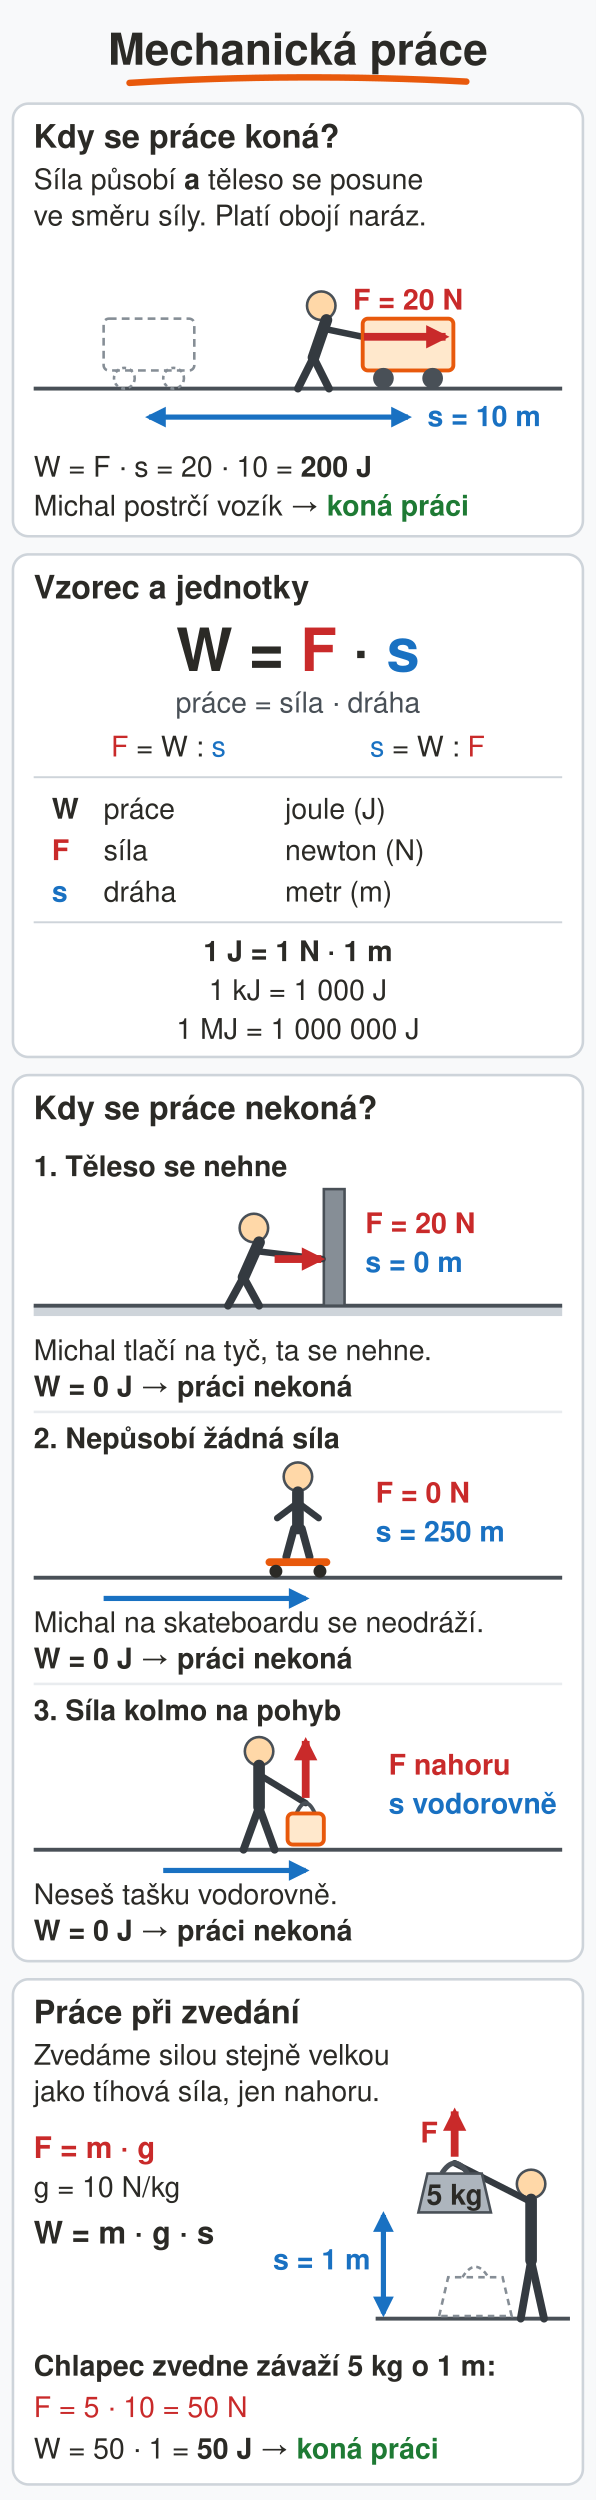
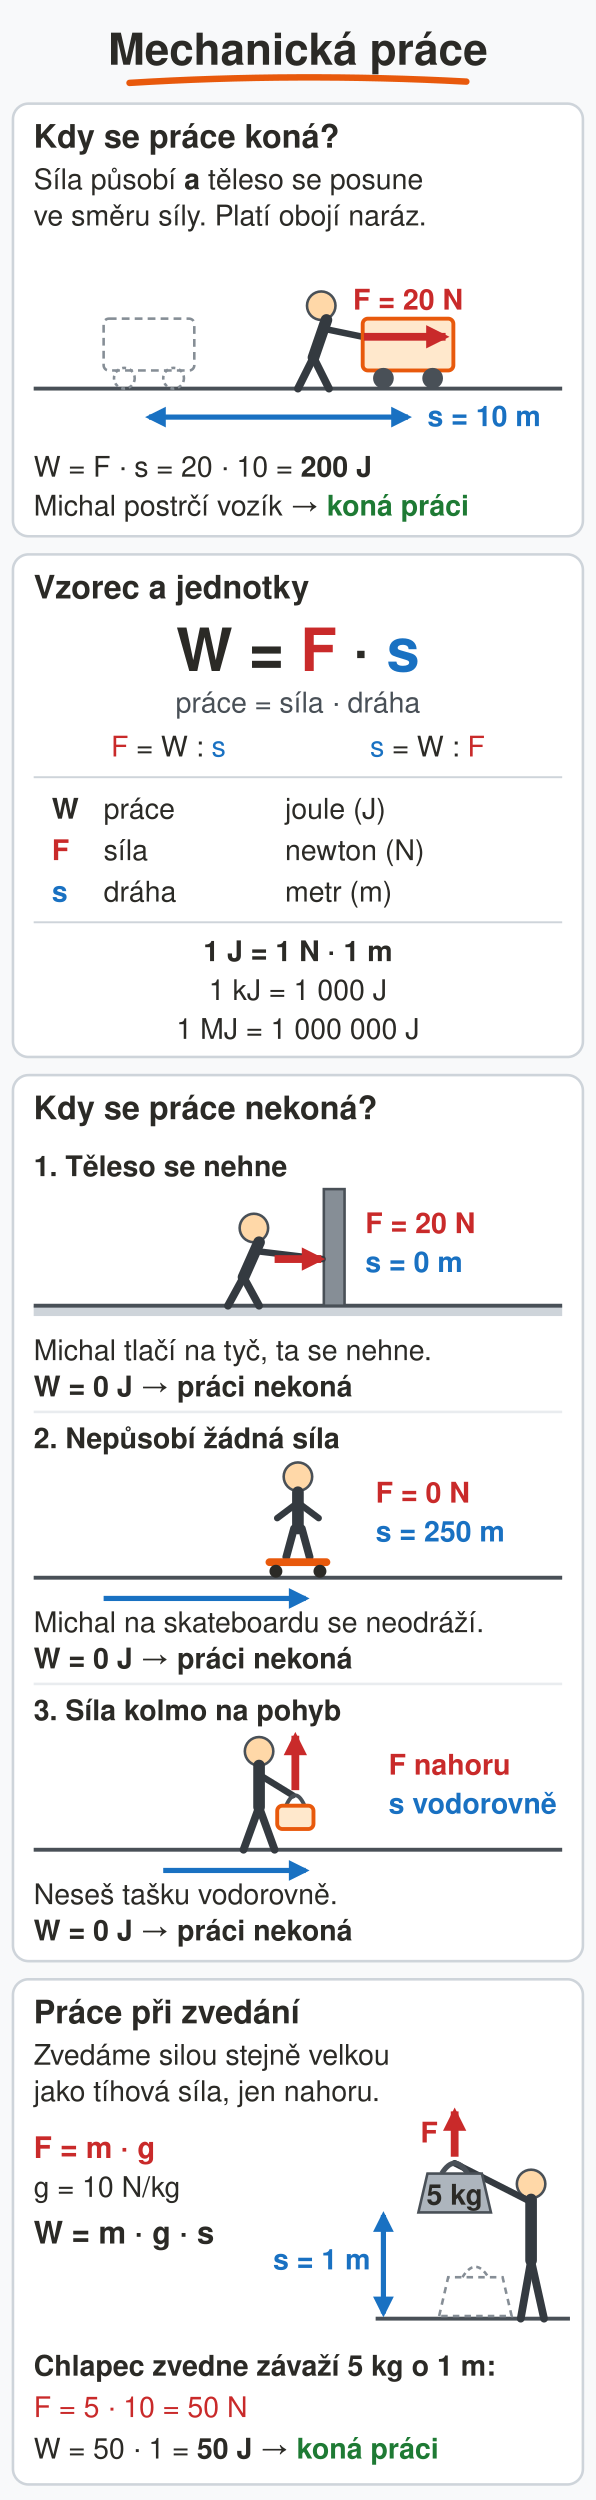
<svg xmlns="http://www.w3.org/2000/svg" viewBox="0 0 460 1930" width="460" height="1930" font-family="system-ui, -apple-system, 'Segoe UI', Helvetica, Arial, sans-serif" role="img" aria-label="Infografika mechanická práce: práce se koná, když síla posune těleso ve směru síly (vozík 20 N, 10 m, 200 J); vzorec W = F · s a jednotky joule, newton, metr; práce se nekoná, když se těleso nehne, když nepůsobí síla nebo když síla míří kolmo na pohyb; práce při zvedání W = m · g · s (závaží 5 kg o 1 m: 50 N, 50 J)">
  <style>
		.mpa-vozik { animation: mpa-jed 6s ease-in-out infinite; }
		.mpa-pulz { animation: mpa-pulz 1.4s ease-in-out infinite; }
		.mpa-skate { animation: mpa-klouz 5s linear infinite; }
		.mpa-taska { animation: mpa-nes 5s linear infinite; }
		@keyframes mpa-jed { 0%, 15% { transform: translateX(-200px); } 65%, 100% { transform: translateX(0); } }
		@keyframes mpa-pulz { 0%, 100% { opacity: 1; } 50% { opacity: 0.35; } }
		@keyframes mpa-klouz { 0%, 10% { transform: translateX(-150px); } 80%, 100% { transform: translateX(0); } }
		@keyframes mpa-nes { 0%, 10% { transform: translateX(-110px); } 80%, 100% { transform: translateX(0); } }
		.mpa-paze { animation: mpa-paze 6s ease-in-out infinite; transform-box: view-box; transform-origin: 410px 1700px; }
		.mpa-visi { animation: mpa-visi 6s ease-in-out infinite; transform-box: view-box; transform-origin: 351px 1670px; }
		@keyframes mpa-paze { 0%, 15% { transform: rotate(-75.95deg); } 65%, 100% { transform: rotate(0deg); } }
		@keyframes mpa-visi { 0%, 15% { transform: rotate(75.95deg); } 65%, 100% { transform: rotate(0deg); } }
		@media (prefers-reduced-motion: reduce) {
			.mpa-vozik, .mpa-pulz, .mpa-skate, .mpa-taska, .mpa-paze, .mpa-visi { animation: none; }
		}
	</style>
  <defs>
    <marker id="mpa-cer" markerUnits="userSpaceOnUse" markerWidth="18" markerHeight="18" refX="15" refY="9" orient="auto">
      <path d="M0,0 L18,9 L0,18 z" fill="#c92a2a" />
    </marker>
    <marker id="mpa-mod" markerUnits="userSpaceOnUse" markerWidth="16" markerHeight="16" refX="13" refY="8" orient="auto-start-reverse">
      <path d="M0,0 L16,8 L0,16 z" fill="#1971c2" />
    </marker>
  </defs>
  <rect x="0" y="0" width="460" height="1930" fill="#f8f9fa" />
  <text x="230" y="50" text-anchor="middle" font-size="34" font-weight="bold" fill="#2b2a26">Mechanická práce</text>
  <path d="M 100 64 Q 230 56 360 63" fill="none" stroke="#e8590c" stroke-width="5" stroke-linecap="round" />
  <g id="mpa-kona">
    <rect x="10" y="80" width="440" height="334" rx="12" fill="#ffffff" stroke="#ced4da" stroke-width="2" />
    <text x="26" y="114" font-size="25" font-weight="bold" fill="#2b2a26">Kdy se práce koná?</text>
    <text x="26" y="146" font-size="22" fill="#2b2a26">Síla působí <tspan font-weight="bold">a</tspan> těleso se posune</text>
    <text x="26" y="174" font-size="22" fill="#2b2a26">ve směru síly. Platí obojí naráz.</text>
    <line x1="26" y1="300" x2="434" y2="300" stroke="#495057" stroke-width="3" />
    <rect x="80" y="246" width="70" height="40" rx="4" fill="none" stroke="#868e96" stroke-width="2" stroke-dasharray="6,4" />
    <circle cx="96" cy="292" r="8" fill="none" stroke="#868e96" stroke-width="2" stroke-dasharray="3,3" />
    <circle cx="134" cy="292" r="8" fill="none" stroke="#868e96" stroke-width="2" stroke-dasharray="3,3" />
    <g class="mpa-vozik">
      <circle cx="248" cy="236" r="11" fill="#ffd8a8" stroke="#495057" stroke-width="2" />
      <line x1="252" y1="247" x2="242" y2="276" stroke="#343a40" stroke-width="9" stroke-linecap="round" />
      <line x1="251" y1="254" x2="280" y2="260" stroke="#343a40" stroke-width="5" stroke-linecap="round" />
      <line x1="242" y1="276" x2="230" y2="300" stroke="#343a40" stroke-width="6" stroke-linecap="round" />
      <line x1="242" y1="276" x2="254" y2="300" stroke="#343a40" stroke-width="6" stroke-linecap="round" />
      <rect x="280" y="246" width="70" height="40" rx="4" fill="#ffe8cc" stroke="#e8590c" stroke-width="3" />
      <circle cx="296" cy="292" r="8" fill="#495057" />
      <circle cx="334" cy="292" r="8" fill="#495057" />
      <line x1="281" y1="260" x2="344" y2="260" stroke="#c92a2a" stroke-width="6" marker-end="url(#mpa-cer)" />
      <text x="315" y="239" text-anchor="middle" font-size="22" font-weight="bold" fill="#c92a2a">F = 20 N</text>
    </g>
    <line x1="115" y1="322" x2="315" y2="322" stroke="#1971c2" stroke-width="4" marker-start="url(#mpa-mod)" marker-end="url(#mpa-mod)" />
    <text x="330" y="329" font-size="22" font-weight="bold" fill="#1971c2">s = 10 m</text>
    <text x="26" y="368" font-size="22" fill="#2b2a26">W = F · s = 20 · 10 = <tspan font-weight="bold">200 J</tspan>
    </text>
    <text x="26" y="398" font-size="22" fill="#2b2a26">Michal postrčí vozík → <tspan font-weight="bold" fill="#1e7a34">koná práci</tspan>
    </text>
  </g>
  <g id="mpa-vzorec">
    <rect x="10" y="428" width="440" height="388" rx="12" fill="#ffffff" stroke="#ced4da" stroke-width="2" />
    <text x="26" y="462" font-size="25" font-weight="bold" fill="#2b2a26">Vzorec a jednotky</text>
    <text x="230" y="518" text-anchor="middle" font-size="46" font-weight="bold" fill="#2b2a26">W = <tspan fill="#c92a2a">F</tspan> · <tspan fill="#1971c2">s</tspan>
    </text>
    <text x="230" y="550" text-anchor="middle" font-size="22" fill="#495057">práce = síla · dráha</text>
    <text x="130" y="584" text-anchor="middle" font-size="22" fill="#2b2a26">
      <tspan fill="#c92a2a">F</tspan> = W : <tspan fill="#1971c2">s</tspan>
    </text>
    <text x="330" y="584" text-anchor="middle" font-size="22" fill="#2b2a26">
      <tspan fill="#1971c2">s</tspan> = W : <tspan fill="#c92a2a">F</tspan>
    </text>
    <line x1="26" y1="600" x2="434" y2="600" stroke="#ced4da" stroke-width="1.5" />
    <text x="40" y="632" font-size="22" font-weight="bold" fill="#2b2a26">W</text>
    <text x="80" y="632" font-size="22" fill="#2b2a26">práce</text>
    <text x="220" y="632" font-size="22" fill="#2b2a26">joule (J)</text>
    <text x="40" y="664" font-size="22" font-weight="bold" fill="#c92a2a">F</text>
    <text x="80" y="664" font-size="22" fill="#2b2a26">síla</text>
    <text x="220" y="664" font-size="22" fill="#2b2a26">newton (N)</text>
    <text x="40" y="696" font-size="22" font-weight="bold" fill="#1971c2">s</text>
    <text x="80" y="696" font-size="22" fill="#2b2a26">dráha</text>
    <text x="220" y="696" font-size="22" fill="#2b2a26">metr (m)</text>
    <line x1="26" y1="712" x2="434" y2="712" stroke="#ced4da" stroke-width="1.5" />
    <text x="230" y="742" text-anchor="middle" font-size="22" font-weight="bold" fill="#2b2a26">1 J = 1 N · 1 m</text>
    <text x="230" y="772" text-anchor="middle" font-size="22" fill="#2b2a26">1 kJ = 1 000 J</text>
    <text x="230" y="802" text-anchor="middle" font-size="22" fill="#2b2a26">1 MJ = 1 000 000 J</text>
  </g>
  <g id="mpa-nekona">
    <rect x="10" y="830" width="440" height="684" rx="12" fill="#ffffff" stroke="#ced4da" stroke-width="2" />
    <text x="26" y="864" font-size="25" font-weight="bold" fill="#2b2a26">Kdy se práce nekoná?</text>
    <text x="26" y="908" font-size="22" font-weight="bold" fill="#2b2a26">1. Těleso se nehne</text>
    <rect x="26" y="1008" width="408" height="8" fill="#ced4da" />
    <line x1="26" y1="1008" x2="434" y2="1008" stroke="#495057" stroke-width="3" />
    <rect x="250" y="918" width="16" height="90" fill="#868e96" stroke="#495057" stroke-width="2" />
    <circle cx="196" cy="948" r="11" fill="#ffd8a8" stroke="#495057" stroke-width="2" />
    <line x1="200" y1="959" x2="188" y2="986" stroke="#343a40" stroke-width="9" stroke-linecap="round" />
    <line x1="199" y1="966" x2="249" y2="972" stroke="#343a40" stroke-width="5" stroke-linecap="round" />
    <line x1="188" y1="986" x2="176" y2="1008" stroke="#343a40" stroke-width="6" stroke-linecap="round" />
    <line x1="188" y1="986" x2="200" y2="1008" stroke="#343a40" stroke-width="6" stroke-linecap="round" />
    <line class="mpa-pulz" x1="212" y1="972" x2="248" y2="972" stroke="#c92a2a" stroke-width="6" marker-end="url(#mpa-cer)" />
    <text x="282" y="952" font-size="22" font-weight="bold" fill="#c92a2a">F = 20 N</text>
    <text x="282" y="982" font-size="22" font-weight="bold" fill="#1971c2">s = 0 m</text>
    <text x="26" y="1050" font-size="22" fill="#2b2a26">Michal tlačí na tyč, ta se nehne.</text>
    <text x="26" y="1078" font-size="22" font-weight="bold" fill="#2b2a26">W = 0 J → práci nekoná</text>
    <line x1="26" y1="1090" x2="434" y2="1090" stroke="#e9ecef" stroke-width="2" />
    <text x="26" y="1118" font-size="22" font-weight="bold" fill="#2b2a26">2. Nepůsobí žádná síla</text>
    <line x1="26" y1="1218" x2="434" y2="1218" stroke="#495057" stroke-width="3" />
    <g class="mpa-skate">
      <circle cx="230" cy="1140" r="11" fill="#ffd8a8" stroke="#495057" stroke-width="2" />
      <line x1="230" y1="1152" x2="230" y2="1180" stroke="#343a40" stroke-width="9" stroke-linecap="round" />
      <line x1="230" y1="1160" x2="214" y2="1172" stroke="#343a40" stroke-width="5" stroke-linecap="round" />
      <line x1="230" y1="1160" x2="246" y2="1172" stroke="#343a40" stroke-width="5" stroke-linecap="round" />
      <line x1="227" y1="1180" x2="221" y2="1202" stroke="#343a40" stroke-width="6" stroke-linecap="round" />
      <line x1="233" y1="1180" x2="239" y2="1202" stroke="#343a40" stroke-width="6" stroke-linecap="round" />
      <rect x="205" y="1203" width="50" height="6" rx="3" fill="#e8590c" />
      <circle cx="213" cy="1213" r="5" fill="#2b2a26" />
      <circle cx="247" cy="1213" r="5" fill="#2b2a26" />
    </g>
    <line x1="80" y1="1234" x2="236" y2="1234" stroke="#1971c2" stroke-width="4" marker-end="url(#mpa-mod)" />
    <text x="290" y="1160" font-size="22" font-weight="bold" fill="#c92a2a">F = 0 N</text>
    <text x="290" y="1190" font-size="22" font-weight="bold" fill="#1971c2">s = 250 m</text>
    <text x="26" y="1260" font-size="22" fill="#2b2a26">Michal na skateboardu se neodráží.</text>
    <text x="26" y="1288" font-size="22" font-weight="bold" fill="#2b2a26">W = 0 J → práci nekoná</text>
    <line x1="26" y1="1300" x2="434" y2="1300" stroke="#e9ecef" stroke-width="2" />
    <text x="26" y="1328" font-size="22" font-weight="bold" fill="#2b2a26">3. Síla kolmo na pohyb</text>
    <line x1="26" y1="1428" x2="434" y2="1428" stroke="#495057" stroke-width="3" />
    <g class="mpa-taska">
      <circle cx="200" cy="1352" r="11" fill="#ffd8a8" stroke="#495057" stroke-width="2" />
      <line x1="200" y1="1363" x2="200" y2="1395" stroke="#343a40" stroke-width="9" stroke-linecap="round" />
      <line x1="200" y1="1395" x2="188" y2="1428" stroke="#343a40" stroke-width="6" stroke-linecap="round" />
      <line x1="200" y1="1395" x2="212" y2="1428" stroke="#343a40" stroke-width="6" stroke-linecap="round" />
-       <line x1="200" y1="1370" x2="236" y2="1392" stroke="#343a40" stroke-width="5" stroke-linecap="round" />
-       <path d="M228,1402 Q236,1382 244,1402" fill="none" stroke="#495057" stroke-width="3" />
-       <rect x="222" y="1400" width="28" height="24" rx="4" fill="#ffe8cc" stroke="#e8590c" stroke-width="3" />
-       <line x1="236" y1="1388" x2="236" y2="1344" stroke="#c92a2a" stroke-width="6" marker-end="url(#mpa-cer)" />
+       <line x1="200" y1="1370" x2="226" y2="1386" stroke="#343a40" stroke-width="5" stroke-linecap="round" />
+       <path d="M220,1396 Q228,1376 236,1396" fill="none" stroke="#495057" stroke-width="3" />
+       <rect x="214" y="1394" width="28" height="18" rx="4" fill="#ffe8cc" stroke="#e8590c" stroke-width="3" />
+       <line x1="228" y1="1382" x2="228" y2="1340" stroke="#c92a2a" stroke-width="6" marker-end="url(#mpa-cer)" />
    </g>
    <line x1="126" y1="1444" x2="236" y2="1444" stroke="#1971c2" stroke-width="4" marker-end="url(#mpa-mod)" />
    <text x="300" y="1370" font-size="22" font-weight="bold" fill="#c92a2a">F nahoru</text>
    <text x="300" y="1400" font-size="22" font-weight="bold" fill="#1971c2">s vodorovně</text>
    <text x="26" y="1470" font-size="22" fill="#2b2a26">Neseš tašku vodorovně.</text>
    <text x="26" y="1498" font-size="22" font-weight="bold" fill="#2b2a26">W = 0 J → práci nekoná</text>
  </g>
  <g id="mpa-zvedani">
    <rect x="10" y="1528" width="440" height="390" rx="12" fill="#ffffff" stroke="#ced4da" stroke-width="2" />
    <text x="26" y="1562" font-size="25" font-weight="bold" fill="#2b2a26">Práce při zvedání</text>
    <text x="26" y="1594" font-size="22" fill="#2b2a26">Zvedáme silou stejně velkou</text>
    <text x="26" y="1622" font-size="22" fill="#2b2a26">jako tíhová síla, jen nahoru.</text>
    <text x="26" y="1666" font-size="23" font-weight="bold" fill="#c92a2a">F = m · g</text>
    <text x="26" y="1696" font-size="22" fill="#2b2a26">g = 10 N/kg</text>
    <text x="26" y="1732" font-size="24" font-weight="bold" fill="#2b2a26">W = m · g · s</text>
    <line x1="290" y1="1790" x2="440" y2="1790" stroke="#495057" stroke-width="3" />
    <path d="M357,1758 Q367,1742 377,1758" fill="none" stroke="#868e96" stroke-width="2" stroke-dasharray="4,3" />
    <path d="M339,1788 L346,1758 L388,1758 L395,1788 z" fill="none" stroke="#868e96" stroke-width="2" stroke-dasharray="5,4" />
    <circle cx="410" cy="1686" r="11" fill="#ffd8a8" stroke="#495057" stroke-width="2" />
    <line x1="410" y1="1698" x2="410" y2="1745" stroke="#343a40" stroke-width="9" stroke-linecap="round" />
    <line x1="410" y1="1745" x2="402" y2="1790" stroke="#343a40" stroke-width="6" stroke-linecap="round" />
    <line x1="410" y1="1745" x2="420" y2="1790" stroke="#343a40" stroke-width="6" stroke-linecap="round" />
    <g class="mpa-paze">
      <line x1="410" y1="1700" x2="351" y2="1670" stroke="#343a40" stroke-width="5" stroke-linecap="round" />
      <g class="mpa-visi">
        <path d="M341,1678 Q351,1662 361,1678" fill="none" stroke="#495057" stroke-width="4" />
        <path d="M323,1708 L330,1678 L372,1678 L379,1708 z" fill="#adb5bd" stroke="#495057" stroke-width="2" />
        <text x="351" y="1702" text-anchor="middle" font-size="22" font-weight="bold" fill="#2b2a26">5 kg</text>
        <line x1="351" y1="1665" x2="351" y2="1630" stroke="#c92a2a" stroke-width="6" marker-end="url(#mpa-cer)" />
        <text x="338" y="1654" text-anchor="end" font-size="22" font-weight="bold" fill="#c92a2a">F</text>
      </g>
    </g>
    <line x1="296" y1="1786" x2="296" y2="1710" stroke="#1971c2" stroke-width="4" marker-start="url(#mpa-mod)" marker-end="url(#mpa-mod)" />
    <text x="286" y="1752" text-anchor="end" font-size="22" font-weight="bold" fill="#1971c2">s = 1 m</text>
    <text x="26" y="1834" font-size="22" font-weight="bold" fill="#2b2a26">Chlapec zvedne závaží 5 kg o 1 m:</text>
    <text x="26" y="1866" font-size="22" fill="#c92a2a">F = 5 · 10 = 50 N</text>
    <text x="26" y="1898" font-size="22" fill="#2b2a26">W = 50 · 1 = <tspan font-weight="bold">50 J</tspan> → <tspan font-weight="bold" fill="#1e7a34">koná práci</tspan>
    </text>
  </g>
</svg>
